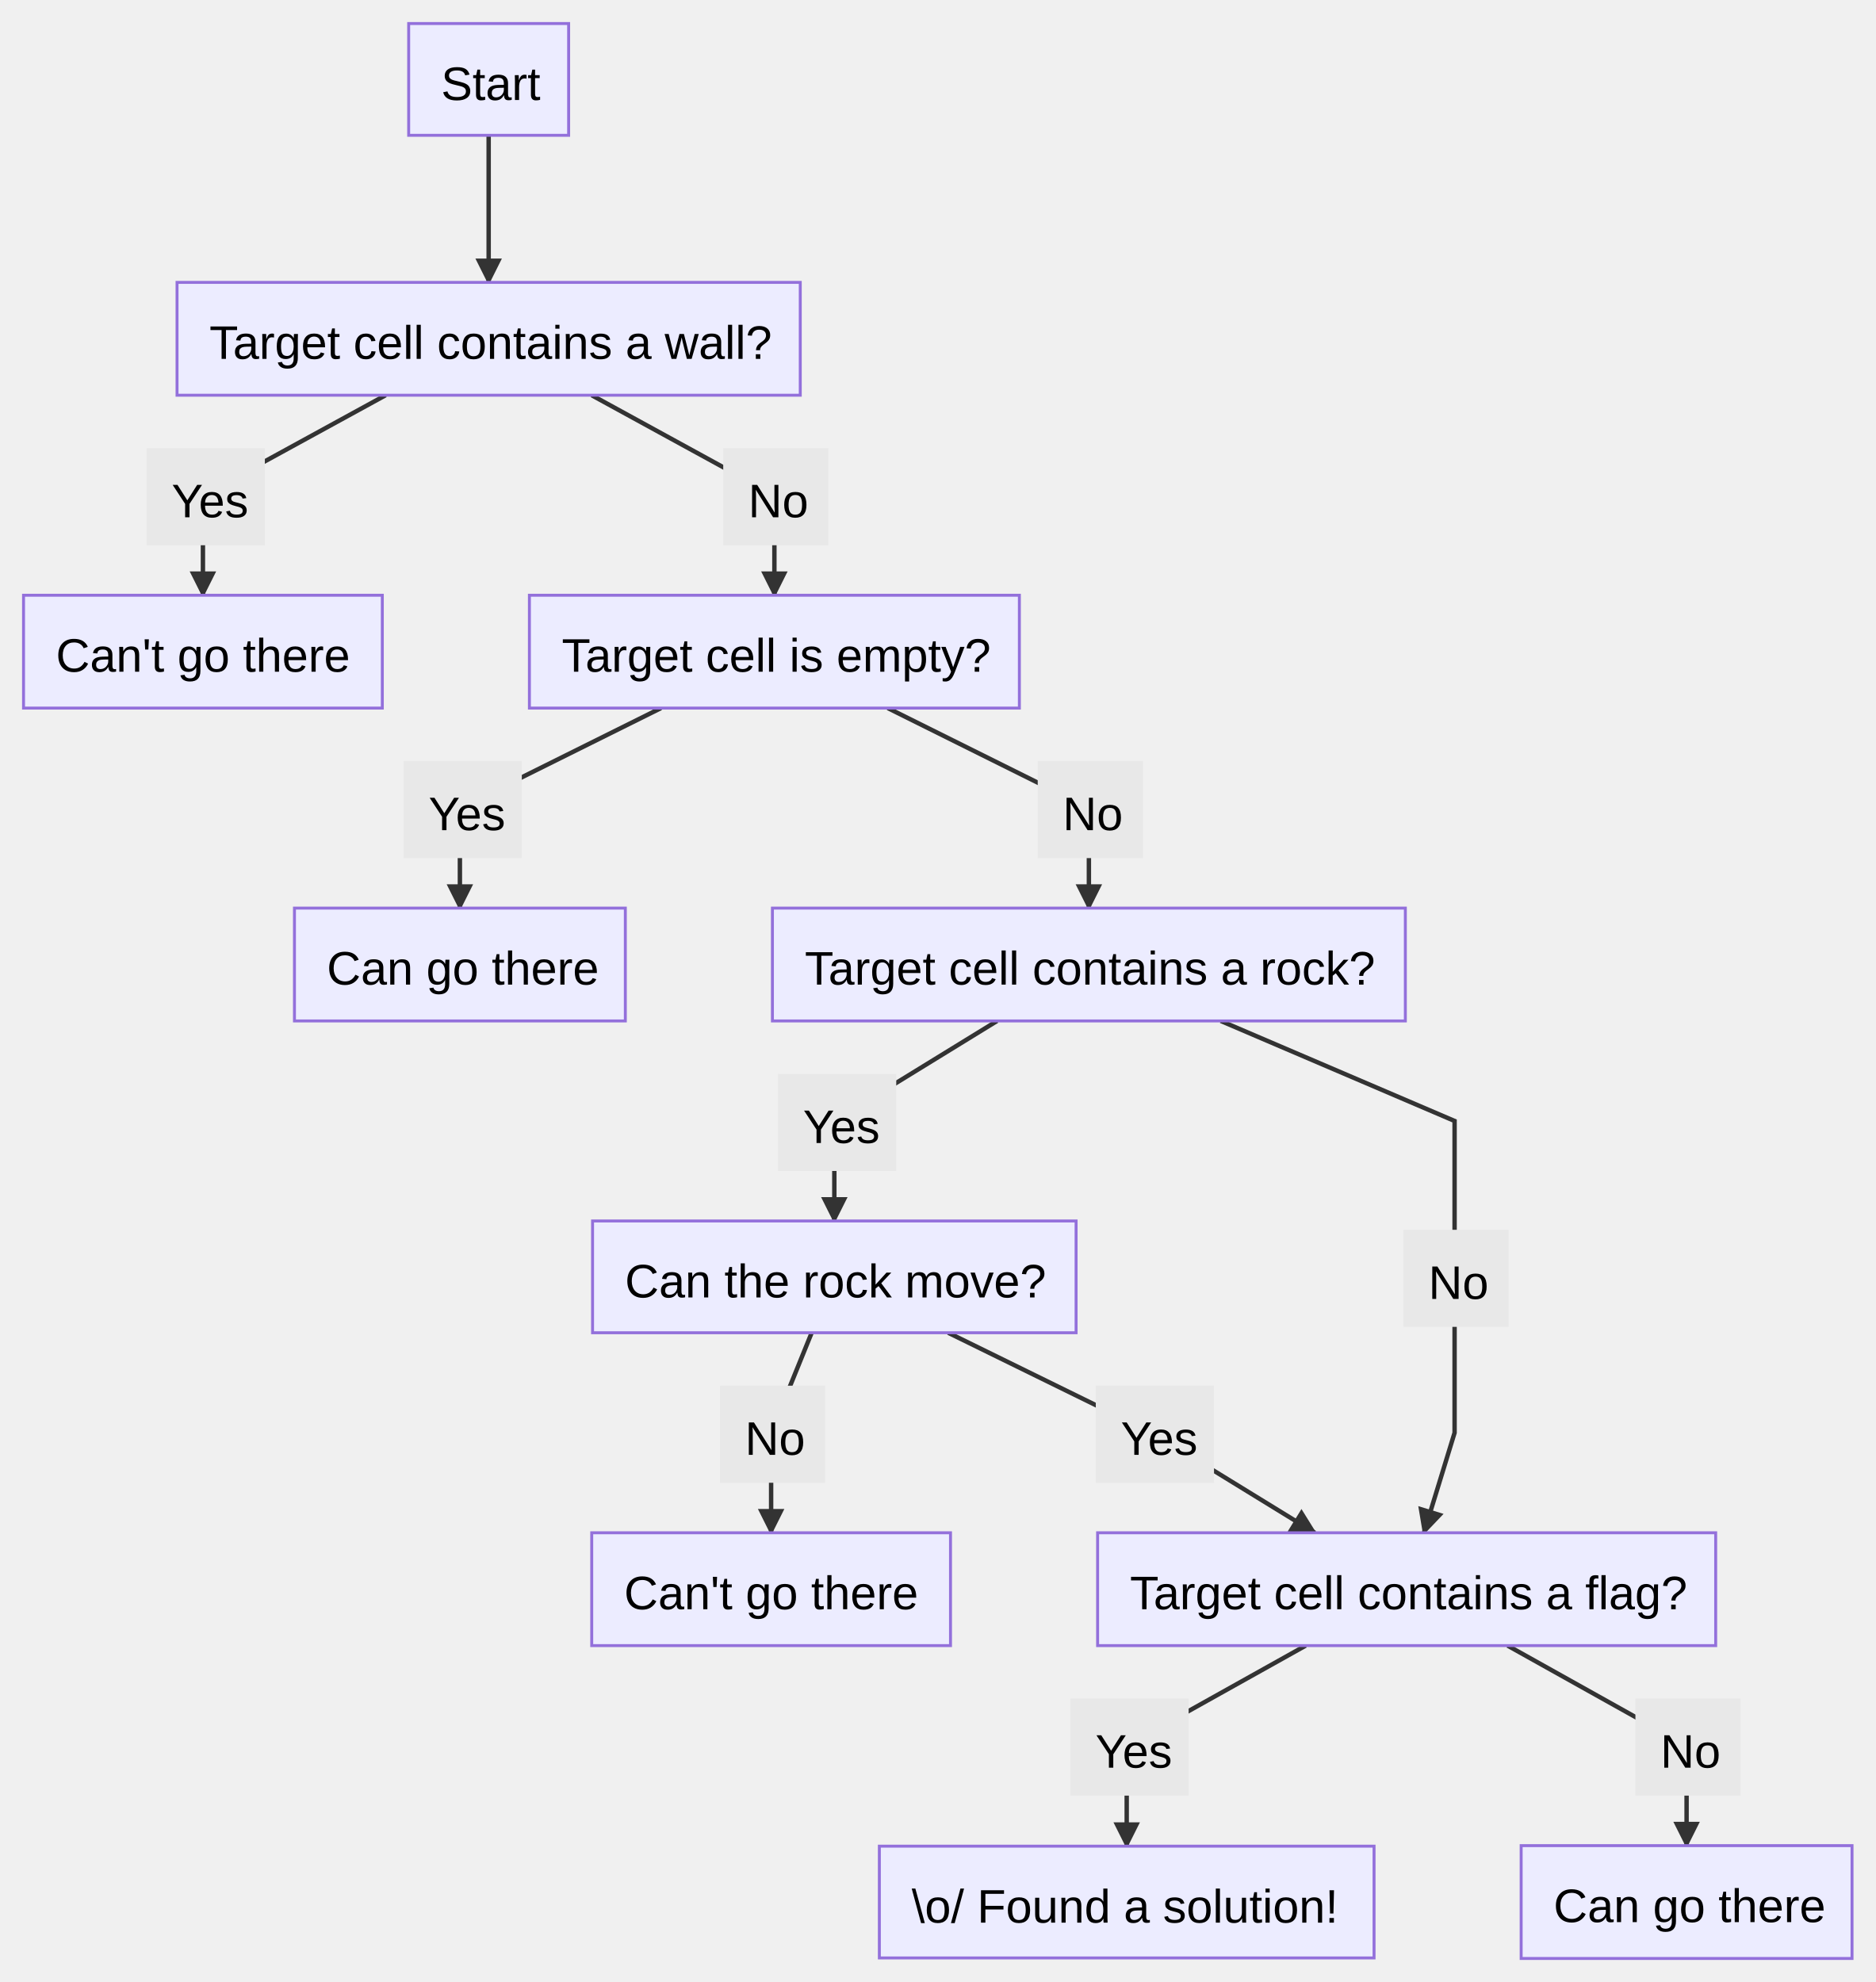
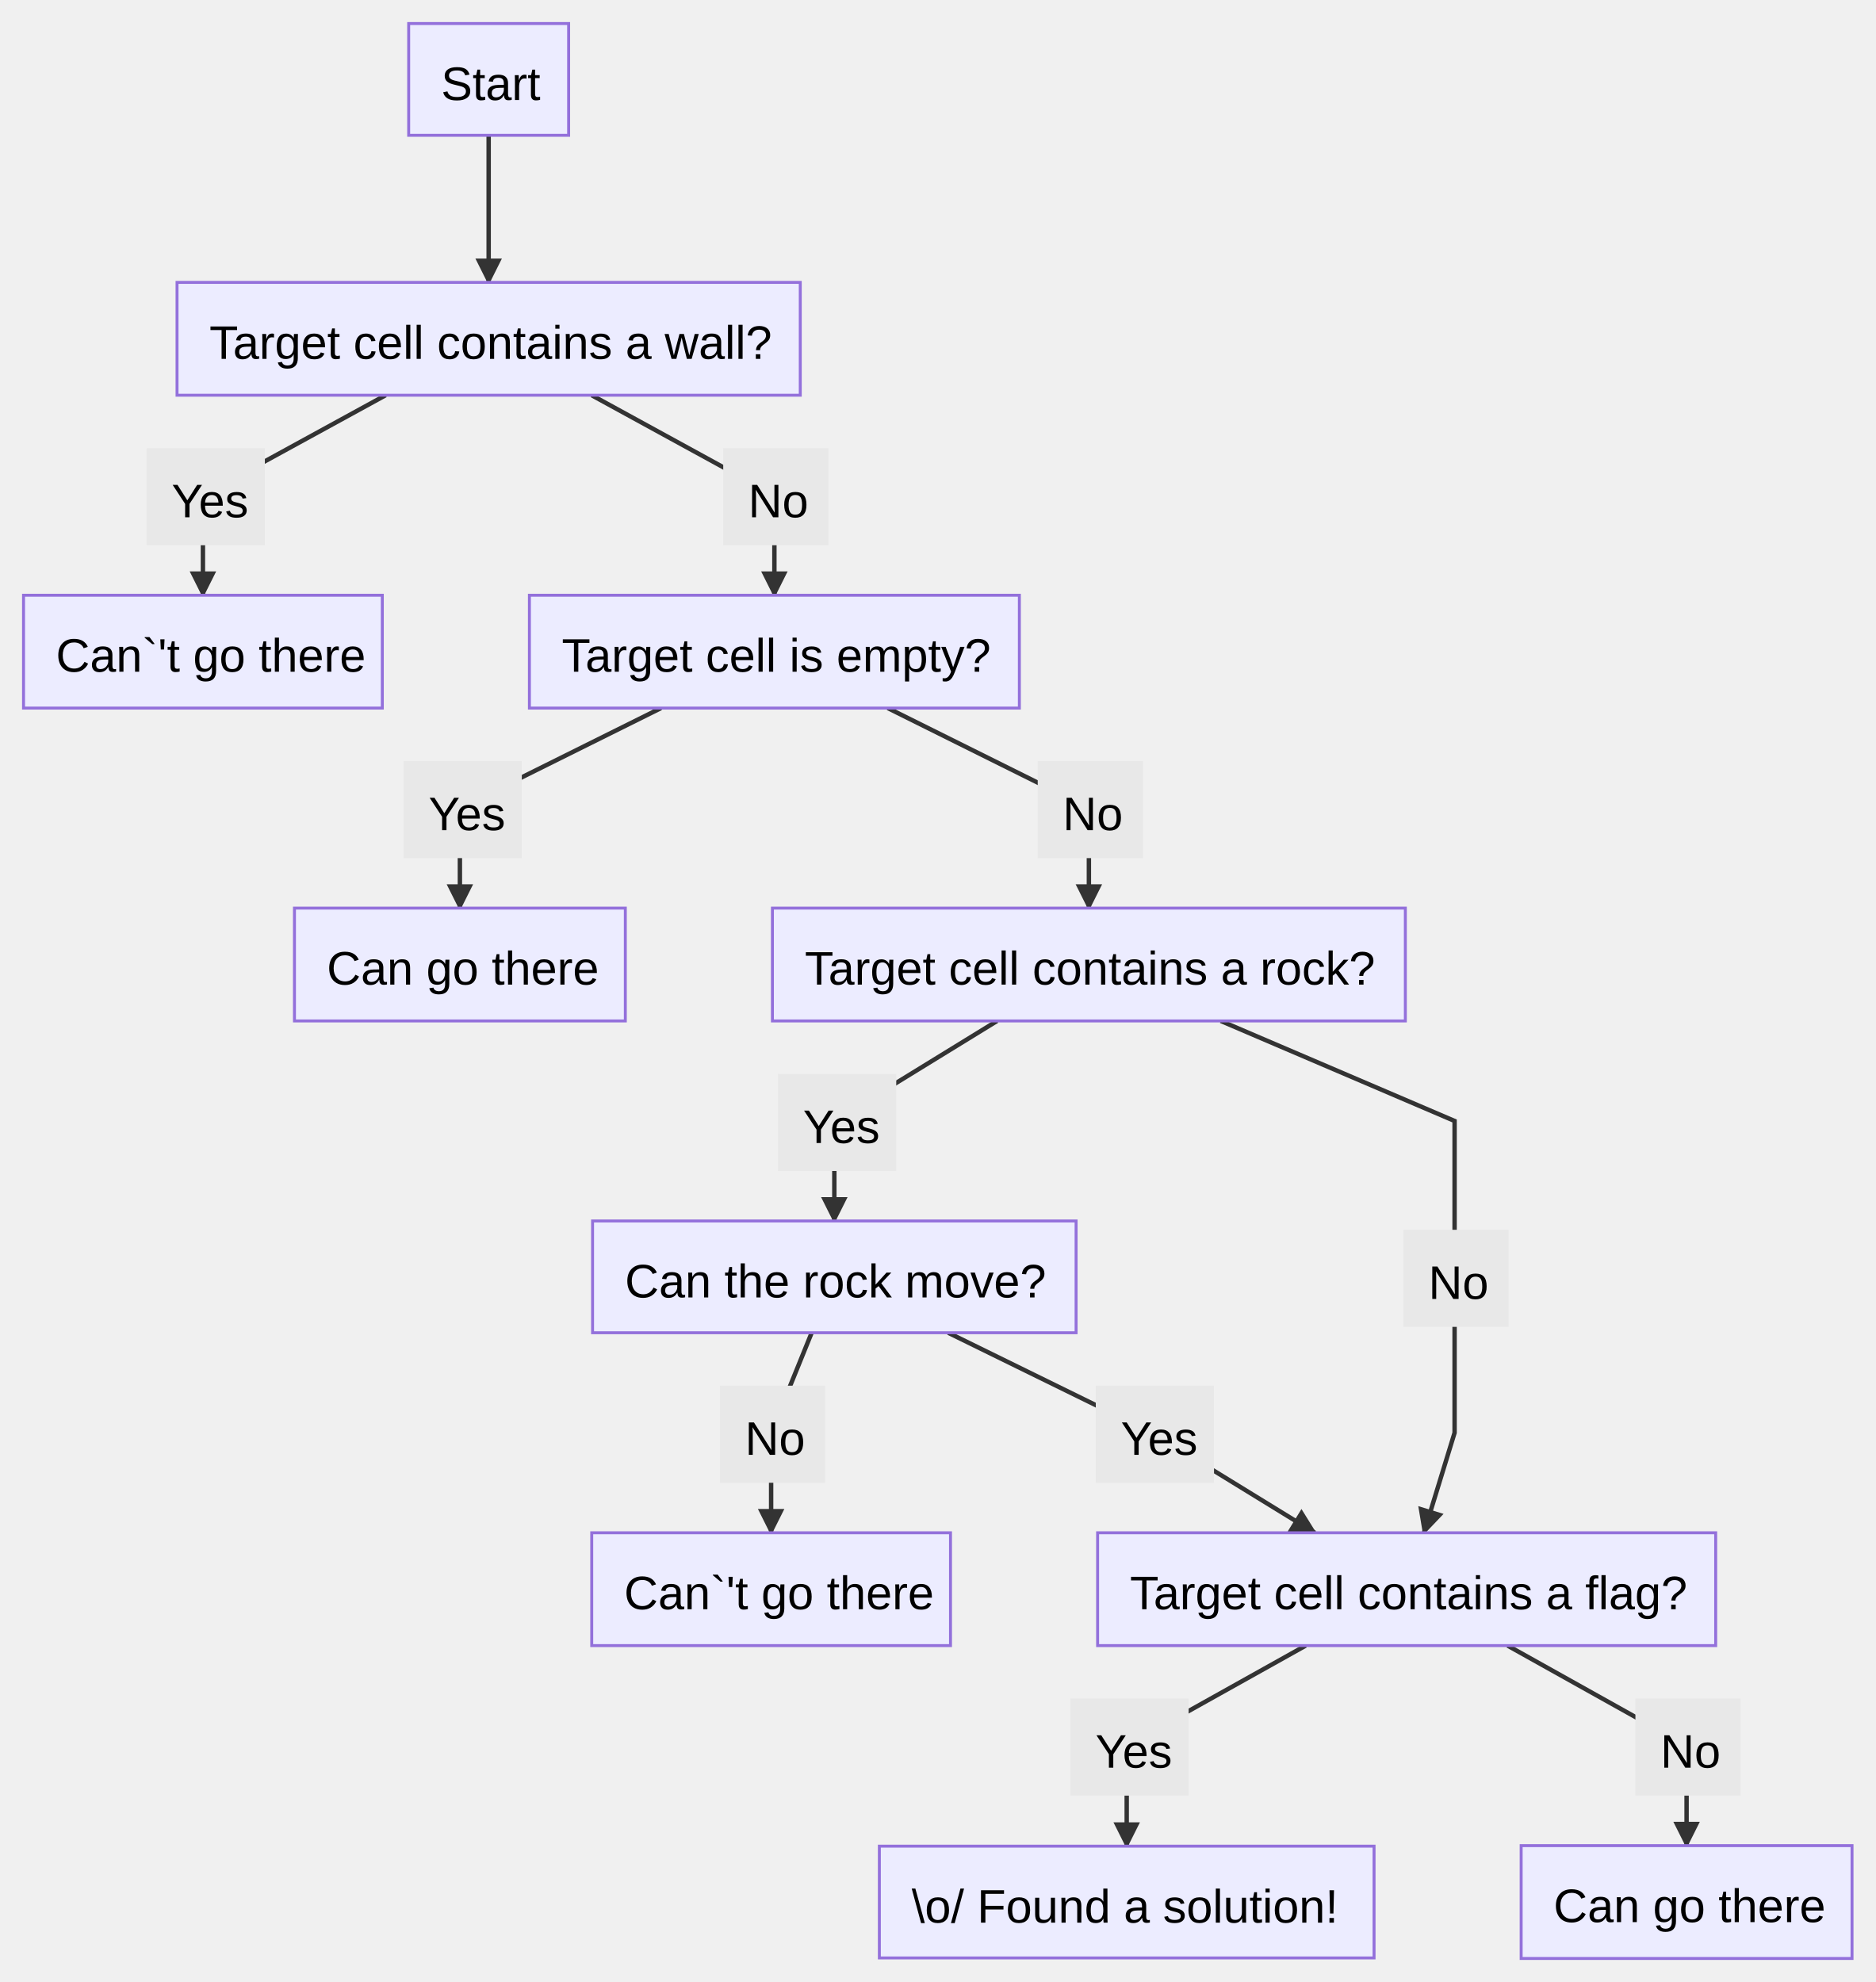
<svg xmlns="http://www.w3.org/2000/svg" id="mermaid-1558257307242" width="100%" style="max-width: 637.531px;" viewBox="0 0 637.531 673.797">
  <style>#mermaid-1558257307242 .label{font-family:trebuchet ms,verdana,arial;color:#333}#mermaid-1558257307242 .node circle,#mermaid-1558257307242 .node ellipse,#mermaid-1558257307242 .node polygon,#mermaid-1558257307242 .node rect{fill:#ececff;stroke:#9370db;stroke-width:1px}#mermaid-1558257307242 .node.clickable{cursor:pointer}#mermaid-1558257307242 .arrowheadPath{fill:#333}#mermaid-1558257307242 .edgePath .path{stroke:#333;stroke-width:1.5px}#mermaid-1558257307242 .edgeLabel{background-color:#e8e8e8}#mermaid-1558257307242 .cluster rect{fill:#ffffde!important;stroke:#aa3!important;stroke-width:1px!important}#mermaid-1558257307242 .cluster text{fill:#333}#mermaid-1558257307242 div.mermaidTooltip{position:absolute;text-align:center;max-width:200px;padding:2px;font-family:trebuchet ms,verdana,arial;font-size:12px;background:#ffffde;border:1px solid #aa3;border-radius:2px;pointer-events:none;z-index:100}#mermaid-1558257307242 .actor{stroke:#ccf;fill:#ececff}#mermaid-1558257307242 text.actor{fill:#000;stroke:none}#mermaid-1558257307242 .actor-line{stroke:grey}#mermaid-1558257307242 .messageLine0{marker-end:"url(#arrowhead)"}#mermaid-1558257307242 .messageLine0,#mermaid-1558257307242 .messageLine1{stroke-width:1.5;stroke-dasharray:"2 2";stroke:#333}#mermaid-1558257307242 #arrowhead{fill:#333}#mermaid-1558257307242 #crosshead path{fill:#333!important;stroke:#333!important}#mermaid-1558257307242 .messageText{fill:#333;stroke:none}#mermaid-1558257307242 .labelBox{stroke:#ccf;fill:#ececff}#mermaid-1558257307242 .labelText,#mermaid-1558257307242 .loopText{fill:#000;stroke:none}#mermaid-1558257307242 .loopLine{stroke-width:2;stroke-dasharray:"2 2";marker-end:"url(#arrowhead)";stroke:#ccf}#mermaid-1558257307242 .note{stroke:#aa3;fill:#fff5ad}#mermaid-1558257307242 .noteText{fill:#000;stroke:none;font-family:trebuchet ms,verdana,arial;font-size:14px}#mermaid-1558257307242 .section{stroke:none;opacity:.2}#mermaid-1558257307242 .section0{fill:rgba(102,102,255,.49)}#mermaid-1558257307242 .section2{fill:#fff400}#mermaid-1558257307242 .section1,#mermaid-1558257307242 .section3{fill:#fff;opacity:.2}#mermaid-1558257307242 .sectionTitle0,#mermaid-1558257307242 .sectionTitle1,#mermaid-1558257307242 .sectionTitle2,#mermaid-1558257307242 .sectionTitle3{fill:#333}#mermaid-1558257307242 .sectionTitle{text-anchor:start;font-size:11px;text-height:14px}#mermaid-1558257307242 .grid .tick{stroke:#d3d3d3;opacity:.3;shape-rendering:crispEdges}#mermaid-1558257307242 .grid path{stroke-width:0}#mermaid-1558257307242 .today{fill:none;stroke:red;stroke-width:2px}#mermaid-1558257307242 .task{stroke-width:2}#mermaid-1558257307242 .taskText{text-anchor:middle;font-size:11px}#mermaid-1558257307242 .taskTextOutsideRight{fill:#000;text-anchor:start;font-size:11px}#mermaid-1558257307242 .taskTextOutsideLeft{fill:#000;text-anchor:end;font-size:11px}#mermaid-1558257307242 .taskText0,#mermaid-1558257307242 .taskText1,#mermaid-1558257307242 .taskText2,#mermaid-1558257307242 .taskText3{fill:#fff}#mermaid-1558257307242 .task0,#mermaid-1558257307242 .task1,#mermaid-1558257307242 .task2,#mermaid-1558257307242 .task3{fill:#8a90dd;stroke:#534fbc}#mermaid-1558257307242 .taskTextOutside0,#mermaid-1558257307242 .taskTextOutside1,#mermaid-1558257307242 .taskTextOutside2,#mermaid-1558257307242 .taskTextOutside3{fill:#000}#mermaid-1558257307242 .active0,#mermaid-1558257307242 .active1,#mermaid-1558257307242 .active2,#mermaid-1558257307242 .active3{fill:#bfc7ff;stroke:#534fbc}#mermaid-1558257307242 .activeText0,#mermaid-1558257307242 .activeText1,#mermaid-1558257307242 .activeText2,#mermaid-1558257307242 .activeText3{fill:#000!important}#mermaid-1558257307242 .done0,#mermaid-1558257307242 .done1,#mermaid-1558257307242 .done2,#mermaid-1558257307242 .done3{stroke:grey;fill:#d3d3d3;stroke-width:2}#mermaid-1558257307242 .doneText0,#mermaid-1558257307242 .doneText1,#mermaid-1558257307242 .doneText2,#mermaid-1558257307242 .doneText3{fill:#000!important}#mermaid-1558257307242 .crit0,#mermaid-1558257307242 .crit1,#mermaid-1558257307242 .crit2,#mermaid-1558257307242 .crit3{stroke:#f88;fill:red;stroke-width:2}#mermaid-1558257307242 .activeCrit0,#mermaid-1558257307242 .activeCrit1,#mermaid-1558257307242 .activeCrit2,#mermaid-1558257307242 .activeCrit3{stroke:#f88;fill:#bfc7ff;stroke-width:2}#mermaid-1558257307242 .doneCrit0,#mermaid-1558257307242 .doneCrit1,#mermaid-1558257307242 .doneCrit2,#mermaid-1558257307242 .doneCrit3{stroke:#f88;fill:#d3d3d3;stroke-width:2;cursor:pointer;shape-rendering:crispEdges}#mermaid-1558257307242 .activeCritText0,#mermaid-1558257307242 .activeCritText1,#mermaid-1558257307242 .activeCritText2,#mermaid-1558257307242 .activeCritText3,#mermaid-1558257307242 .doneCritText0,#mermaid-1558257307242 .doneCritText1,#mermaid-1558257307242 .doneCritText2,#mermaid-1558257307242 .doneCritText3{fill:#000!important}#mermaid-1558257307242 .titleText{text-anchor:middle;font-size:18px;fill:#000}#mermaid-1558257307242 g.classGroup text{fill:#9370db;stroke:none;font-family:trebuchet ms,verdana,arial;font-size:10px}#mermaid-1558257307242 g.classGroup rect{fill:#ececff;stroke:#9370db}#mermaid-1558257307242 g.classGroup line{stroke:#9370db;stroke-width:1}#mermaid-1558257307242 .classLabel .box{stroke:none;stroke-width:0;fill:#ececff;opacity:.5}#mermaid-1558257307242 .classLabel .label{fill:#9370db;font-size:10px}#mermaid-1558257307242 .relation{stroke:#9370db;stroke-width:1;fill:none}#mermaid-1558257307242 #compositionEnd,#mermaid-1558257307242 #compositionStart{fill:#9370db;stroke:#9370db;stroke-width:1}#mermaid-1558257307242 #aggregationEnd,#mermaid-1558257307242 #aggregationStart{fill:#ececff;stroke:#9370db;stroke-width:1}#mermaid-1558257307242 #dependencyEnd,#mermaid-1558257307242 #dependencyStart,#mermaid-1558257307242 #extensionEnd,#mermaid-1558257307242 #extensionStart{fill:#9370db;stroke:#9370db;stroke-width:1}#mermaid-1558257307242 .branch-label,#mermaid-1558257307242 .commit-id,#mermaid-1558257307242 .commit-msg{fill:#d3d3d3;color:#d3d3d3}
- #mermaid-1558257307242 .label { font-family: 'Helvetica Neue', verdana, arial; }#mermaid-1558257307242  .edgeLabel rect {stroke:#e8e8e8;stroke-width:15px;}</style>
+ #mermaid-1558257307242 .label { font-family: `'Helvetica Neue`', verdana, arial; }#mermaid-1558257307242  .edgeLabel rect {stroke:#e8e8e8;stroke-width:15px;}</style>
  <style>#mermaid-1558257307242 {
    color: rgb(0, 0, 0);
    font: normal normal 400 normal 16px / normal "Times New Roman";
  }</style>
  <g transform="translate(-12, -12)">
    <g class="output">
      <g class="clusters" />
      <g class="edgePaths">
        <g class="edgePath" style="opacity: 1;">
          <path class="path" d="M178.102,58L178.102,83L178.102,108" marker-end="url(#arrowhead49)" style="stroke: #333; stroke-width: 1.5px;fill:none" />
          <defs>
            <marker id="arrowhead49" viewBox="0 0 10 10" refX="9" refY="5" markerUnits="strokeWidth" markerWidth="8" markerHeight="6" orient="auto">
              <path d="M 0 0 L 10 5 L 0 10 z" class="arrowheadPath" style="stroke-width: 1; stroke-dasharray: 1, 0;" />
            </marker>
          </defs>
        </g>
        <g class="edgePath" style="opacity: 1;">
          <path class="path" d="M143.073,146.359L80.977,180.359L80.977,214.359" marker-end="url(#arrowhead50)" style="stroke: #333; stroke-width: 1.5px;fill:none" />
          <defs>
            <marker id="arrowhead50" viewBox="0 0 10 10" refX="9" refY="5" markerUnits="strokeWidth" markerWidth="8" markerHeight="6" orient="auto">
              <path d="M 0 0 L 10 5 L 0 10 z" class="arrowheadPath" style="stroke-width: 1; stroke-dasharray: 1, 0;" />
            </marker>
          </defs>
        </g>
        <g class="edgePath" style="opacity: 1;">
          <path class="path" d="M213.13,146.359L275.227,180.359L275.227,214.359" marker-end="url(#arrowhead51)" style="stroke: #333; stroke-width: 1.5px;fill:none" />
          <defs>
            <marker id="arrowhead51" viewBox="0 0 10 10" refX="9" refY="5" markerUnits="strokeWidth" markerWidth="8" markerHeight="6" orient="auto">
              <path d="M 0 0 L 10 5 L 0 10 z" class="arrowheadPath" style="stroke-width: 1; stroke-dasharray: 1, 0;" />
            </marker>
          </defs>
        </g>
        <g class="edgePath" style="opacity: 1;">
          <path class="path" d="M236.671,252.719L168.324,286.719L168.324,320.719" marker-end="url(#arrowhead52)" style="stroke: #333; stroke-width: 1.5px;fill:none" />
          <defs>
            <marker id="arrowhead52" viewBox="0 0 10 10" refX="9" refY="5" markerUnits="strokeWidth" markerWidth="8" markerHeight="6" orient="auto">
              <path d="M 0 0 L 10 5 L 0 10 z" class="arrowheadPath" style="stroke-width: 1; stroke-dasharray: 1, 0;" />
            </marker>
          </defs>
        </g>
        <g class="edgePath" style="opacity: 1;">
          <path class="path" d="M313.782,252.719L382.129,286.719L382.129,320.719" marker-end="url(#arrowhead53)" style="stroke: #333; stroke-width: 1.5px;fill:none" />
          <defs>
            <marker id="arrowhead53" viewBox="0 0 10 10" refX="9" refY="5" markerUnits="strokeWidth" markerWidth="8" markerHeight="6" orient="auto">
              <path d="M 0 0 L 10 5 L 0 10 z" class="arrowheadPath" style="stroke-width: 1; stroke-dasharray: 1, 0;" />
            </marker>
          </defs>
        </g>
        <g class="edgePath" style="opacity: 1;">
          <path class="path" d="M350.922,359.078L295.602,393.078L295.602,427.078" marker-end="url(#arrowhead54)" style="stroke: #333; stroke-width: 1.5px;fill:none" />
          <defs>
            <marker id="arrowhead54" viewBox="0 0 10 10" refX="9" refY="5" markerUnits="strokeWidth" markerWidth="8" markerHeight="6" orient="auto">
              <path d="M 0 0 L 10 5 L 0 10 z" class="arrowheadPath" style="stroke-width: 1; stroke-dasharray: 1, 0;" />
            </marker>
          </defs>
        </g>
        <g class="edgePath" style="opacity: 1;">
          <path class="path" d="M426.962,359.078L506.438,393.078L506.438,446.078L506.438,499.078L496.018,533.078" marker-end="url(#arrowhead55)" style="stroke: #333; stroke-width: 1.5px;fill:none" />
          <defs>
            <marker id="arrowhead55" viewBox="0 0 10 10" refX="9" refY="5" markerUnits="strokeWidth" markerWidth="8" markerHeight="6" orient="auto">
              <path d="M 0 0 L 10 5 L 0 10 z" class="arrowheadPath" style="stroke-width: 1; stroke-dasharray: 1, 0;" />
            </marker>
          </defs>
        </g>
        <g class="edgePath" style="opacity: 1;">
          <path class="path" d="M334.323,465.078L403.613,499.078L458.934,533.078" marker-end="url(#arrowhead56)" style="stroke: #333; stroke-width: 1.5px;fill:none" />
          <defs>
            <marker id="arrowhead56" viewBox="0 0 10 10" refX="9" refY="5" markerUnits="strokeWidth" markerWidth="8" markerHeight="6" orient="auto">
              <path d="M 0 0 L 10 5 L 0 10 z" class="arrowheadPath" style="stroke-width: 1; stroke-dasharray: 1, 0;" />
            </marker>
          </defs>
        </g>
        <g class="edgePath" style="opacity: 1;">
          <path class="path" d="M287.9,465.078L274.117,499.078L274.117,533.078" marker-end="url(#arrowhead57)" style="stroke: #333; stroke-width: 1.5px;fill:none" />
          <defs>
            <marker id="arrowhead57" viewBox="0 0 10 10" refX="9" refY="5" markerUnits="strokeWidth" markerWidth="8" markerHeight="6" orient="auto">
              <path d="M 0 0 L 10 5 L 0 10 z" class="arrowheadPath" style="stroke-width: 1; stroke-dasharray: 1, 0;" />
            </marker>
          </defs>
        </g>
        <g class="edgePath" style="opacity: 1;">
          <path class="path" d="M455.822,571.438L394.984,605.438L394.984,639.617" marker-end="url(#arrowhead58)" style="stroke: #333; stroke-width: 1.5px;fill:none" />
          <defs>
            <marker id="arrowhead58" viewBox="0 0 10 10" refX="9" refY="5" markerUnits="strokeWidth" markerWidth="8" markerHeight="6" orient="auto">
              <path d="M 0 0 L 10 5 L 0 10 z" class="arrowheadPath" style="stroke-width: 1; stroke-dasharray: 1, 0;" />
            </marker>
          </defs>
        </g>
        <g class="edgePath" style="opacity: 1;">
          <path class="path" d="M524.46,571.438L585.297,605.438L585.297,639.438" marker-end="url(#arrowhead59)" style="stroke: #333; stroke-width: 1.5px;fill:none" />
          <defs>
            <marker id="arrowhead59" viewBox="0 0 10 10" refX="9" refY="5" markerUnits="strokeWidth" markerWidth="8" markerHeight="6" orient="auto">
              <path d="M 0 0 L 10 5 L 0 10 z" class="arrowheadPath" style="stroke-width: 1; stroke-dasharray: 1, 0;" />
            </marker>
          </defs>
        </g>
      </g>
      <g class="edgeLabels">
        <g class="edgeLabel" style="opacity: 1;" transform="">
          <g transform="translate(0,0)" class="label">
            <rect rx="0" ry="0" width="0" height="0" style="fill:#e8e8e8;" />
            <text>
              <tspan xml:space="preserve" dy="1em" x="1" />
            </text>
          </g>
        </g>
        <g class="edgeLabel" style="opacity: 1;" transform="translate(80.97656,180.3594)">
          <g transform="translate(-11.64062,-8.5)" class="label">
            <rect rx="0" ry="0" width="25.188" height="18" style="fill:#e8e8e8;" />
            <text>
              <tspan xml:space="preserve" dy="1em" x="1">Yes</tspan>
            </text>
          </g>
        </g>
        <g class="edgeLabel" style="opacity: 1;" transform="translate(275.2266,180.3594)">
          <g transform="translate(-9.890625,-8.5)" class="label">
            <rect rx="0" ry="0" width="20.75" height="18" style="fill:#e8e8e8;" />
            <text>
              <tspan xml:space="preserve" dy="1em" x="1">No</tspan>
            </text>
          </g>
        </g>
        <g class="edgeLabel" style="opacity: 1;" transform="translate(168.3242,286.7188)">
          <g transform="translate(-11.64062,-8.5)" class="label">
            <rect rx="0" ry="0" width="25.188" height="18" style="fill:#e8e8e8;" />
            <text>
              <tspan xml:space="preserve" dy="1em" x="1">Yes</tspan>
            </text>
          </g>
        </g>
        <g class="edgeLabel" style="opacity: 1;" transform="translate(382.1289,286.7188)">
          <g transform="translate(-9.890625,-8.5)" class="label">
            <rect rx="0" ry="0" width="20.75" height="18" style="fill:#e8e8e8;" />
            <text>
              <tspan xml:space="preserve" dy="1em" x="1">No</tspan>
            </text>
          </g>
        </g>
        <g class="edgeLabel" style="opacity: 1;" transform="translate(295.6016,393.0781)">
          <g transform="translate(-11.64062,-8.5)" class="label">
            <rect rx="0" ry="0" width="25.188" height="18" style="fill:#e8e8e8;" />
            <text>
              <tspan xml:space="preserve" dy="1em" x="1">Yes</tspan>
            </text>
          </g>
        </g>
        <g class="edgeLabel" style="opacity: 1;" transform="translate(506.4375,446.0781)">
          <g transform="translate(-9.890625,-8.5)" class="label">
            <rect rx="0" ry="0" width="20.75" height="18" style="fill:#e8e8e8;" />
            <text>
              <tspan xml:space="preserve" dy="1em" x="1">No</tspan>
            </text>
          </g>
        </g>
        <g class="edgeLabel" style="opacity: 1;" transform="translate(403.6133,499.0781)">
          <g transform="translate(-11.64062,-8.5)" class="label">
            <rect rx="0" ry="0" width="25.188" height="18" style="fill:#e8e8e8;" />
            <text>
              <tspan xml:space="preserve" dy="1em" x="1">Yes</tspan>
            </text>
          </g>
        </g>
        <g class="edgeLabel" style="opacity: 1;" transform="translate(274.1172,499.0781)">
          <g transform="translate(-9.890625,-8.5)" class="label">
            <rect rx="0" ry="0" width="20.75" height="18" style="fill:#e8e8e8;" />
            <text>
              <tspan xml:space="preserve" dy="1em" x="1">No</tspan>
            </text>
          </g>
        </g>
        <g class="edgeLabel" style="opacity: 1;" transform="translate(394.9844,605.4375)">
          <g transform="translate(-11.64062,-8.5)" class="label">
            <rect rx="0" ry="0" width="25.188" height="18" style="fill:#e8e8e8;" />
            <text>
              <tspan xml:space="preserve" dy="1em" x="1">Yes</tspan>
            </text>
          </g>
        </g>
        <g class="edgeLabel" style="opacity: 1;" transform="translate(585.2969,605.4375)">
          <g transform="translate(-9.890625,-8.5)" class="label">
            <rect rx="0" ry="0" width="20.75" height="18" style="fill:#e8e8e8;" />
            <text>
              <tspan xml:space="preserve" dy="1em" x="1">No</tspan>
            </text>
          </g>
        </g>
      </g>
      <g class="nodes">
        <g class="node" id="Start" transform="translate(178.1016,39)" style="opacity: 1;">
          <rect rx="0" ry="0" x="-27.188" y="-19" width="54.375" height="38" />
          <g class="label" transform="translate(0,0)">
            <g transform="translate(-17.1875,-9)">
              <text>
                <tspan xml:space="preserve" dy="1em" x="1">Start</tspan>
              </text>
            </g>
          </g>
        </g>
        <g class="node" id="Wall" transform="translate(178.1016,127.1797)" style="opacity: 1;">
          <rect rx="0" ry="0" x="-105.922" y="-19.18" width="211.844" height="38.359" />
          <g class="label" transform="translate(0,0)">
            <g transform="translate(-95.92188,-9.179688)">
              <text>
                <tspan xml:space="preserve" dy="1em" x="1">Target cell contains a wall?</tspan>
              </text>
            </g>
          </g>
        </g>
        <g class="node" id="YesWall" transform="translate(80.97656,233.5391)" style="opacity: 1;">
          <rect rx="0" ry="0" x="-60.977" y="-19.18" width="121.953" height="38.359" />
          <g class="label" transform="translate(0,0)">
            <g transform="translate(-50.97656,-9.179688)">
              <text>
-                 <tspan xml:space="preserve" dy="1em" x="1">Can't go there</tspan>
+                 <tspan xml:space="preserve" dy="1em" x="1">Can`'t go there</tspan>
              </text>
            </g>
          </g>
        </g>
        <g class="node" id="Empty" transform="translate(275.2266,233.5391)" style="opacity: 1;">
          <rect rx="0" ry="0" x="-83.273" y="-19.18" width="166.547" height="38.359" />
          <g class="label" transform="translate(0,0)">
            <g transform="translate(-73.27344,-9.179688)">
              <text>
                <tspan xml:space="preserve" dy="1em" x="1">Target cell is empty?</tspan>
              </text>
            </g>
          </g>
        </g>
        <g class="node" id="YesEmpty" transform="translate(168.3242,339.8984)" style="opacity: 1;">
          <rect rx="0" ry="0" x="-56.234" y="-19.18" width="112.469" height="38.359" />
          <g class="label" transform="translate(0,0)">
            <g transform="translate(-46.23438,-9.179688)">
              <text>
                <tspan xml:space="preserve" dy="1em" x="1">Can go there</tspan>
              </text>
            </g>
          </g>
        </g>
        <g class="node" id="Rock" transform="translate(382.1289,339.8984)" style="opacity: 1;">
          <rect rx="0" ry="0" x="-107.57" y="-19.18" width="215.141" height="38.359" />
          <g class="label" transform="translate(0,0)">
            <g transform="translate(-97.57031,-9.179688)">
              <text>
                <tspan xml:space="preserve" dy="1em" x="1">Target cell contains a rock?</tspan>
              </text>
            </g>
          </g>
        </g>
        <g class="node" id="MoveRock" transform="translate(295.6016,446.0781)" style="opacity: 1;">
          <rect rx="0" ry="0" x="-82.18" y="-19" width="164.359" height="38" />
          <g class="label" transform="translate(0,0)">
            <g transform="translate(-72.17969,-9)">
              <text>
                <tspan xml:space="preserve" dy="1em" x="1">Can the rock move?</tspan>
              </text>
            </g>
          </g>
        </g>
        <g class="node" id="NoMoveRock" transform="translate(274.1172,552.2578)" style="opacity: 1;">
          <rect rx="0" ry="0" x="-60.977" y="-19.18" width="121.953" height="38.359" />
          <g class="label" transform="translate(0,0)">
            <g transform="translate(-50.97656,-9.179688)">
              <text>
-                 <tspan xml:space="preserve" dy="1em" x="1">Can't go there</tspan>
+                 <tspan xml:space="preserve" dy="1em" x="1">Can`'t go there</tspan>
              </text>
            </g>
          </g>
        </g>
        <g class="node" id="Flag" transform="translate(490.1406,552.2578)" style="opacity: 1;">
          <rect rx="0" ry="0" x="-105.047" y="-19.18" width="210.094" height="38.359" />
          <g class="label" transform="translate(0,0)">
            <g transform="translate(-95.04688,-9.179688)">
              <text>
                <tspan xml:space="preserve" dy="1em" x="1">Target cell contains a flag?</tspan>
              </text>
            </g>
          </g>
        </g>
        <g class="node" id="YesFlag" transform="translate(394.9844,658.6172)" style="opacity: 1;">
          <rect rx="0" ry="0" x="-84.078" y="-19" width="168.156" height="38" />
          <g class="label" transform="translate(0,0)">
            <g transform="translate(-74.07812,-9)">
              <text>
                <tspan xml:space="preserve" dy="1em" x="1">\o/ Found a solution!</tspan>
              </text>
            </g>
          </g>
        </g>
        <g class="node" id="NoFlag" transform="translate(585.2969,658.6172)" style="opacity: 1;">
          <rect rx="0" ry="0" x="-56.234" y="-19.18" width="112.469" height="38.359" />
          <g class="label" transform="translate(0,0)">
            <g transform="translate(-46.23438,-9.179688)">
              <text>
                <tspan xml:space="preserve" dy="1em" x="1">Can go there</tspan>
              </text>
            </g>
          </g>
        </g>
      </g>
    </g>
  </g>
</svg>
